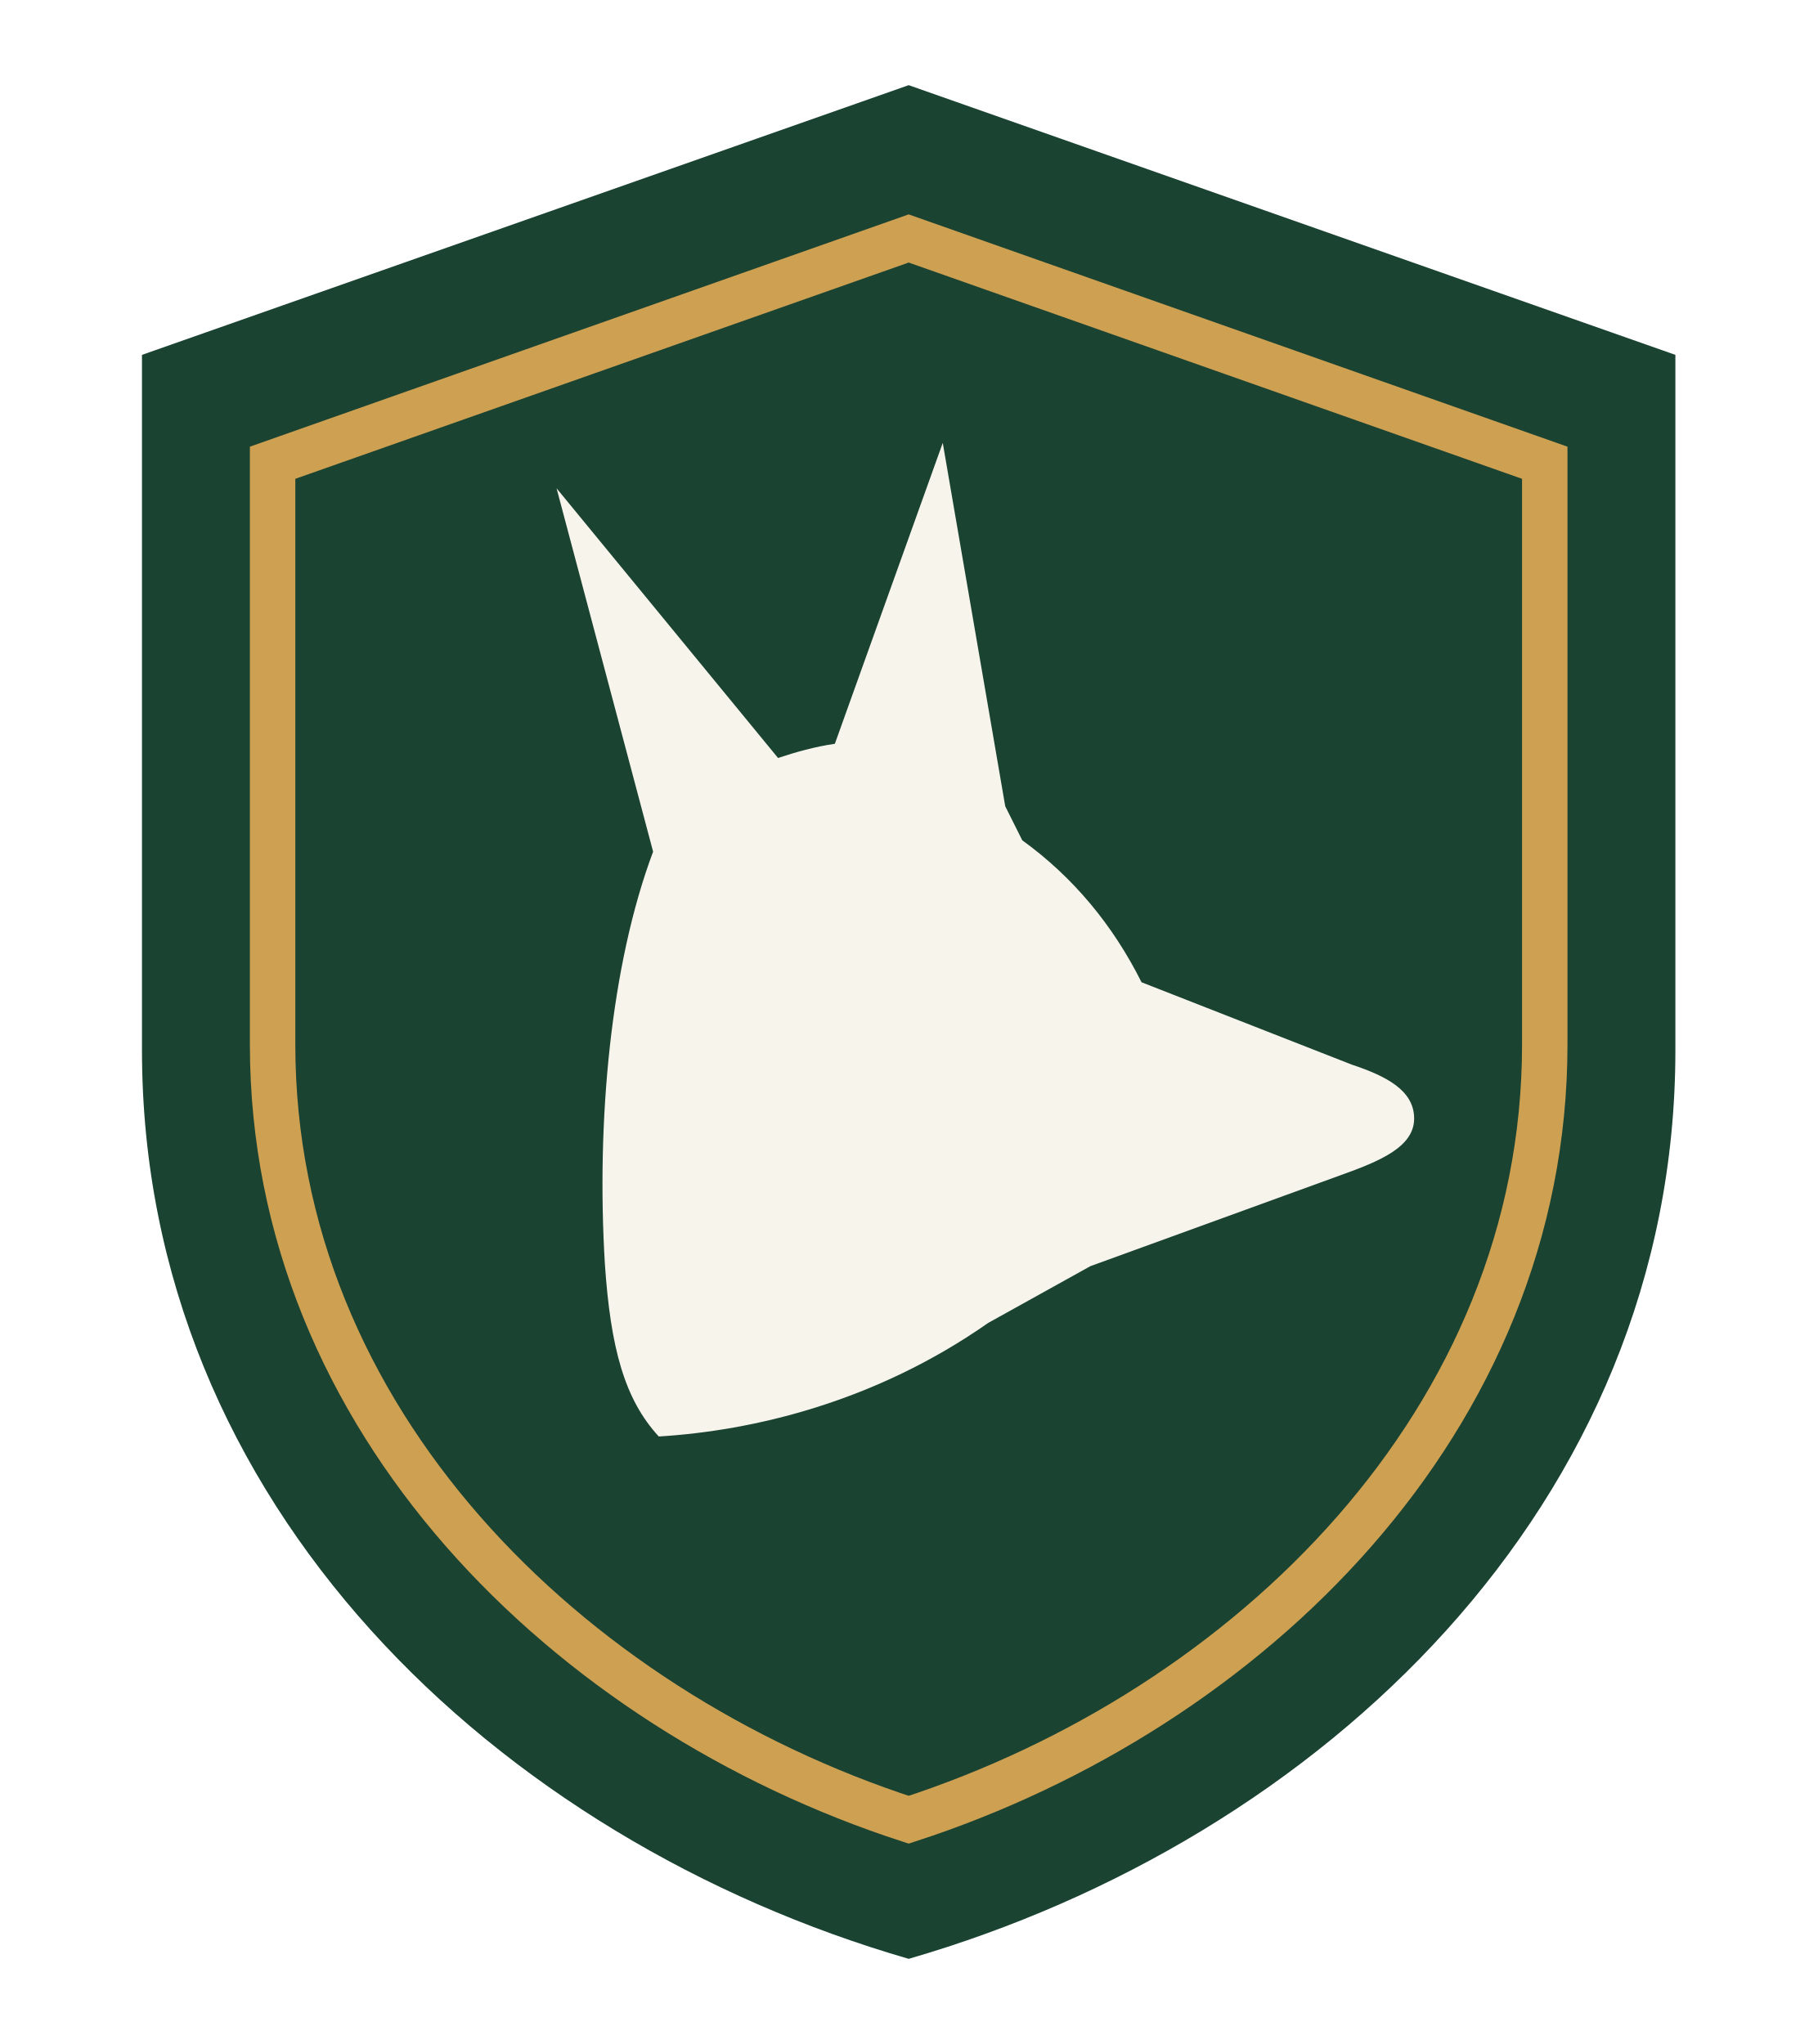
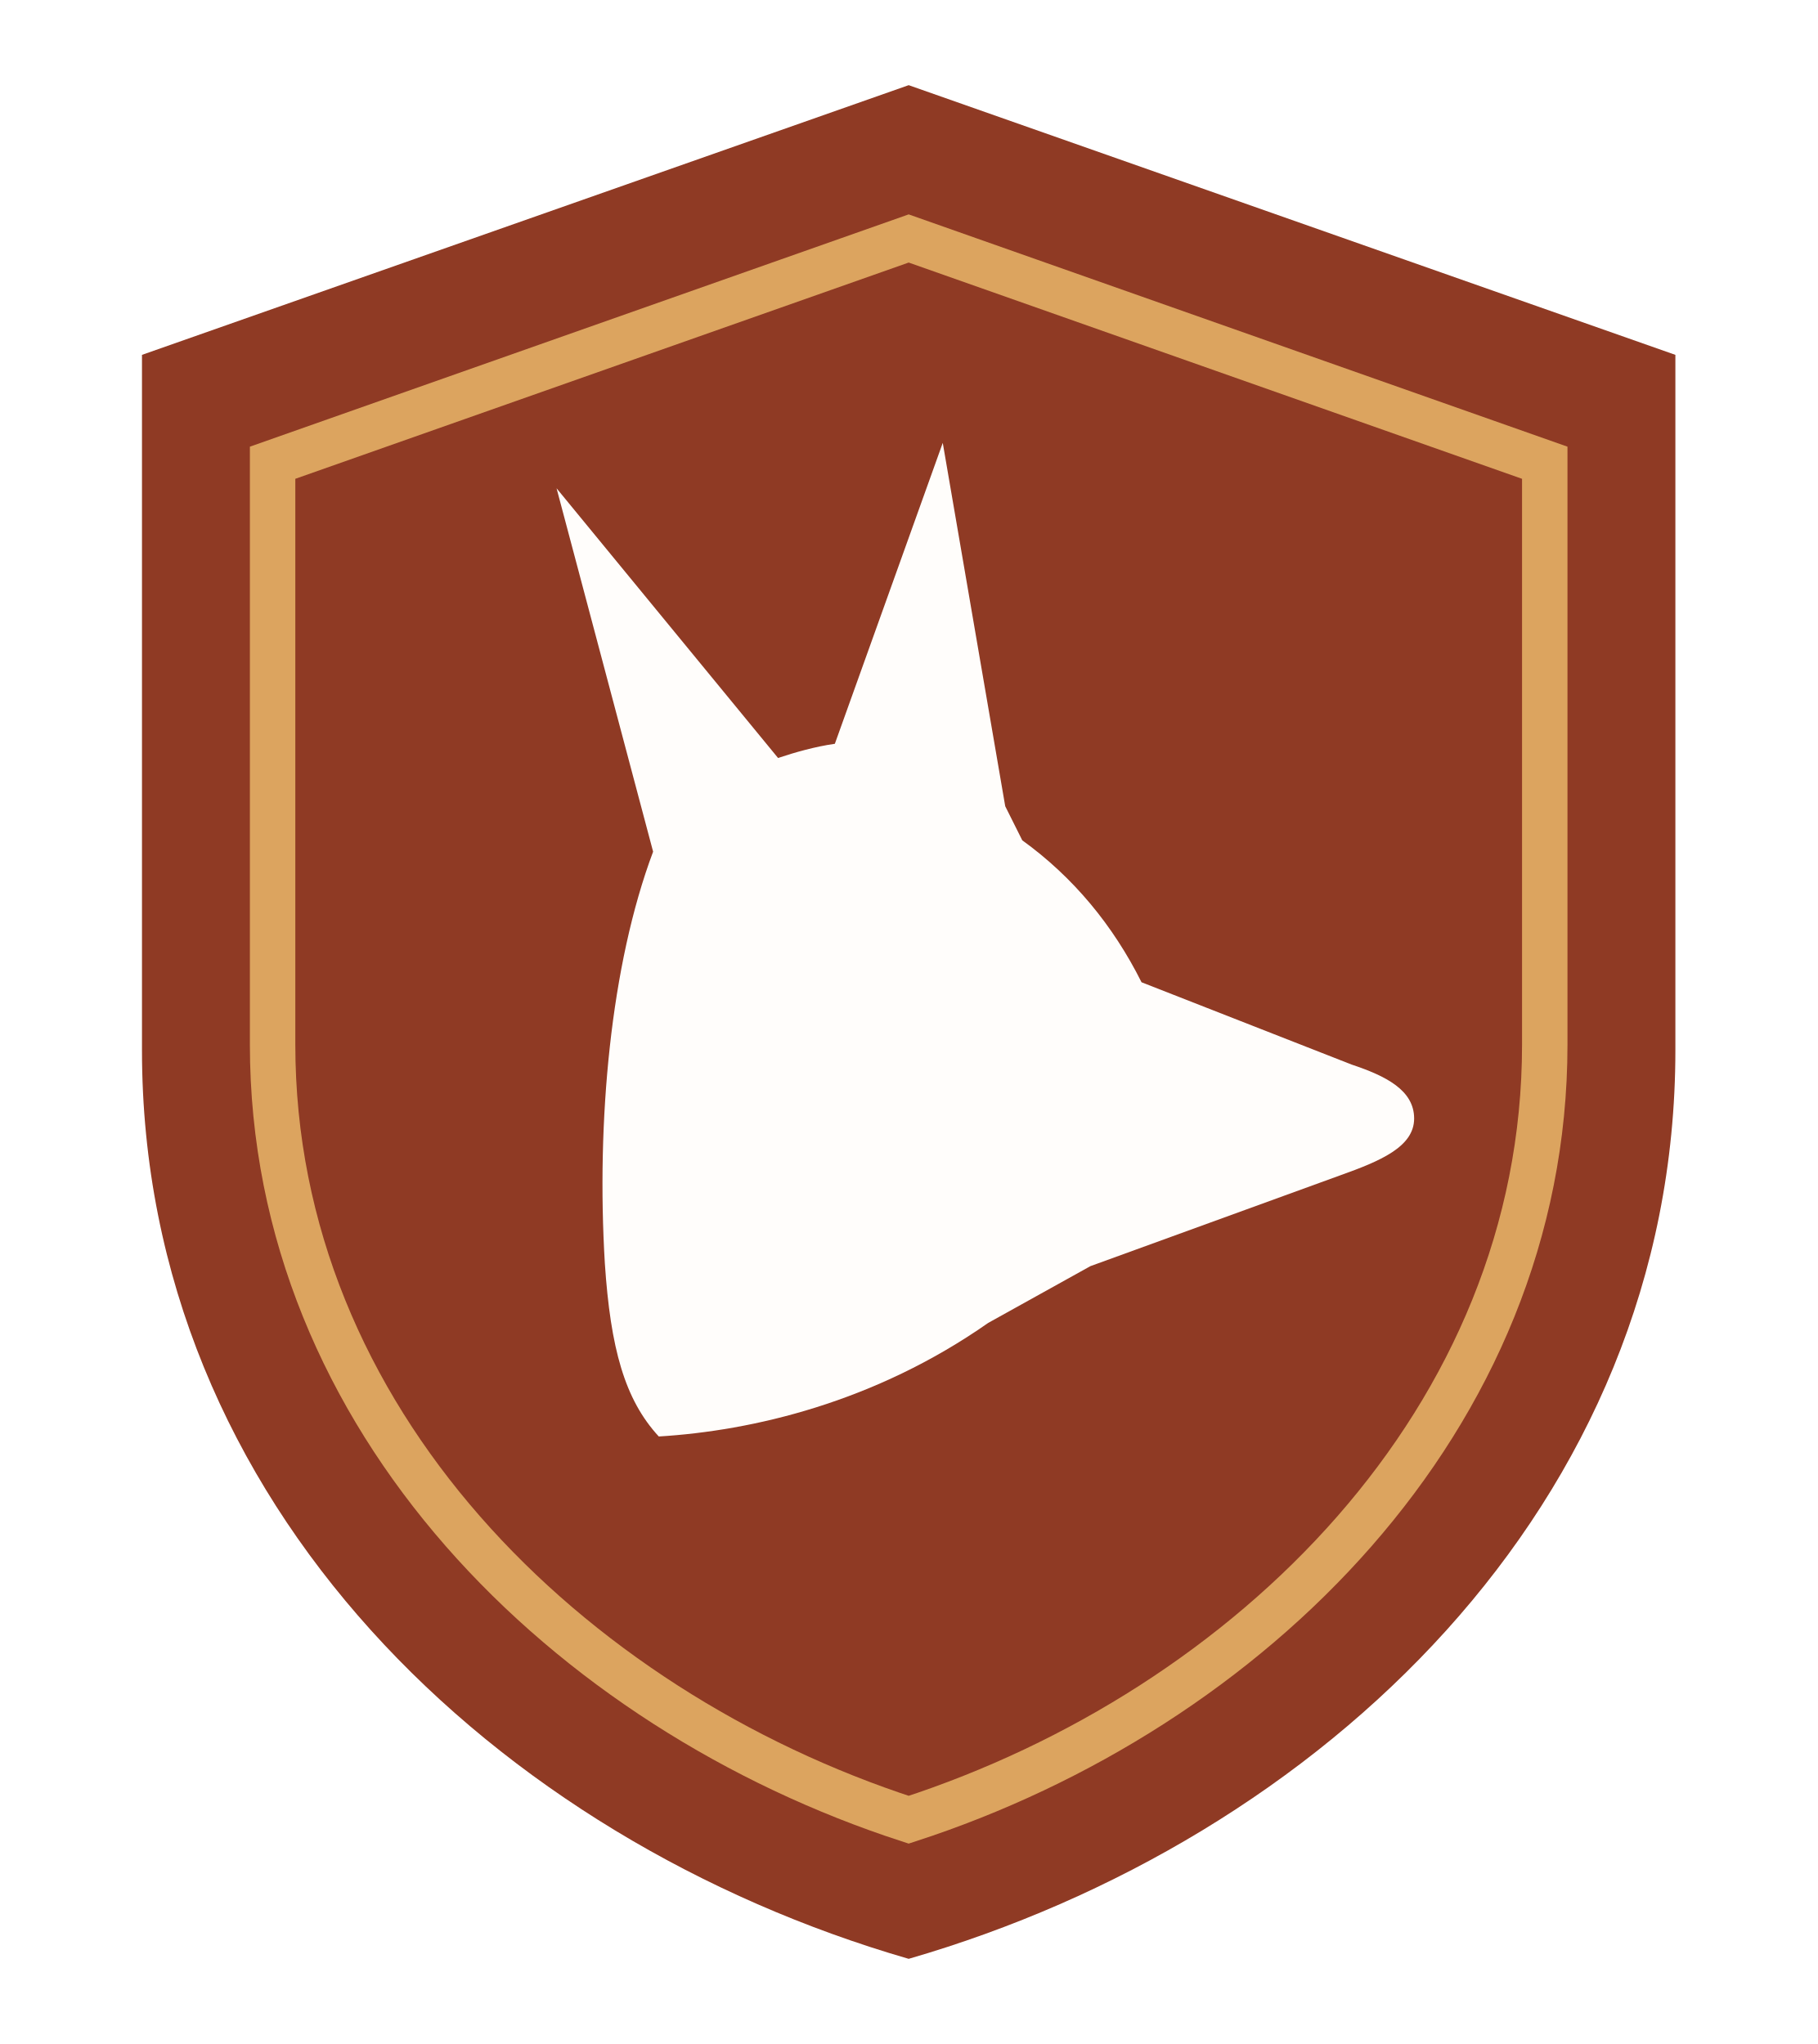
<svg xmlns="http://www.w3.org/2000/svg" viewBox="0 0 64 72" width="64" height="72">
-   <path d="M32 3 L59 12.5 V37 C59 53 46.5 64.8 32 69 C17.5 64.8 5 53 5 37 V12.5 Z" fill="#1b4332" />
-   <path d="M32 8.4 L54.4 16.3 V36.8 C54.4 50 44 60.2 32 64.1 C20 60.2 9.6 50 9.6 36.8 V16.3 Z" stroke="#cea052" stroke-width="1.6" fill="none" />
-   <path d="M23 30 C21.5 34 21 39.5 21.3 44.5 C21.5 47.5 22 49.3 23.2 50.6 C26.5 50.4 30.8 49.4 34.8 46.6 L38.4 44.6 L47.2 41.4 C48.6 40.9 49.8 40.4 49.8 39.4 C49.8 38.4 48.8 37.9 47.6 37.5 L40.2 34.6 C39.2 32.6 37.8 30.9 36 29.6 L35.4 28.4 L33.2 15.6 L29.4 26.2 C28.7 26.3 28 26.5 27.4 26.7 L19.6 17.2 Z" fill="#f7f4ec" />
+   <path d="M32 3 L59 12.5 V37 C59 53 46.5 64.8 32 69 C17.5 64.8 5 53 5 37 V12.5 Z" fill="#8f3a24" />
+   <path d="M32 8.4 L54.4 16.3 V36.8 C54.4 50 44 60.2 32 64.1 C20 60.2 9.6 50 9.6 36.8 V16.3 Z" stroke="#dca45f" stroke-width="1.6" fill="none" />
+   <path d="M23 30 C21.5 34 21 39.5 21.3 44.5 C21.5 47.5 22 49.3 23.2 50.6 C26.5 50.4 30.8 49.4 34.8 46.6 L38.4 44.6 L47.2 41.4 C48.6 40.9 49.8 40.4 49.8 39.4 C49.8 38.4 48.8 37.9 47.6 37.5 L40.2 34.6 C39.2 32.6 37.8 30.9 36 29.6 L35.4 28.4 L33.2 15.6 L29.4 26.2 C28.7 26.3 28 26.5 27.4 26.7 L19.6 17.2 Z" fill="#fffdfb" />
</svg>
